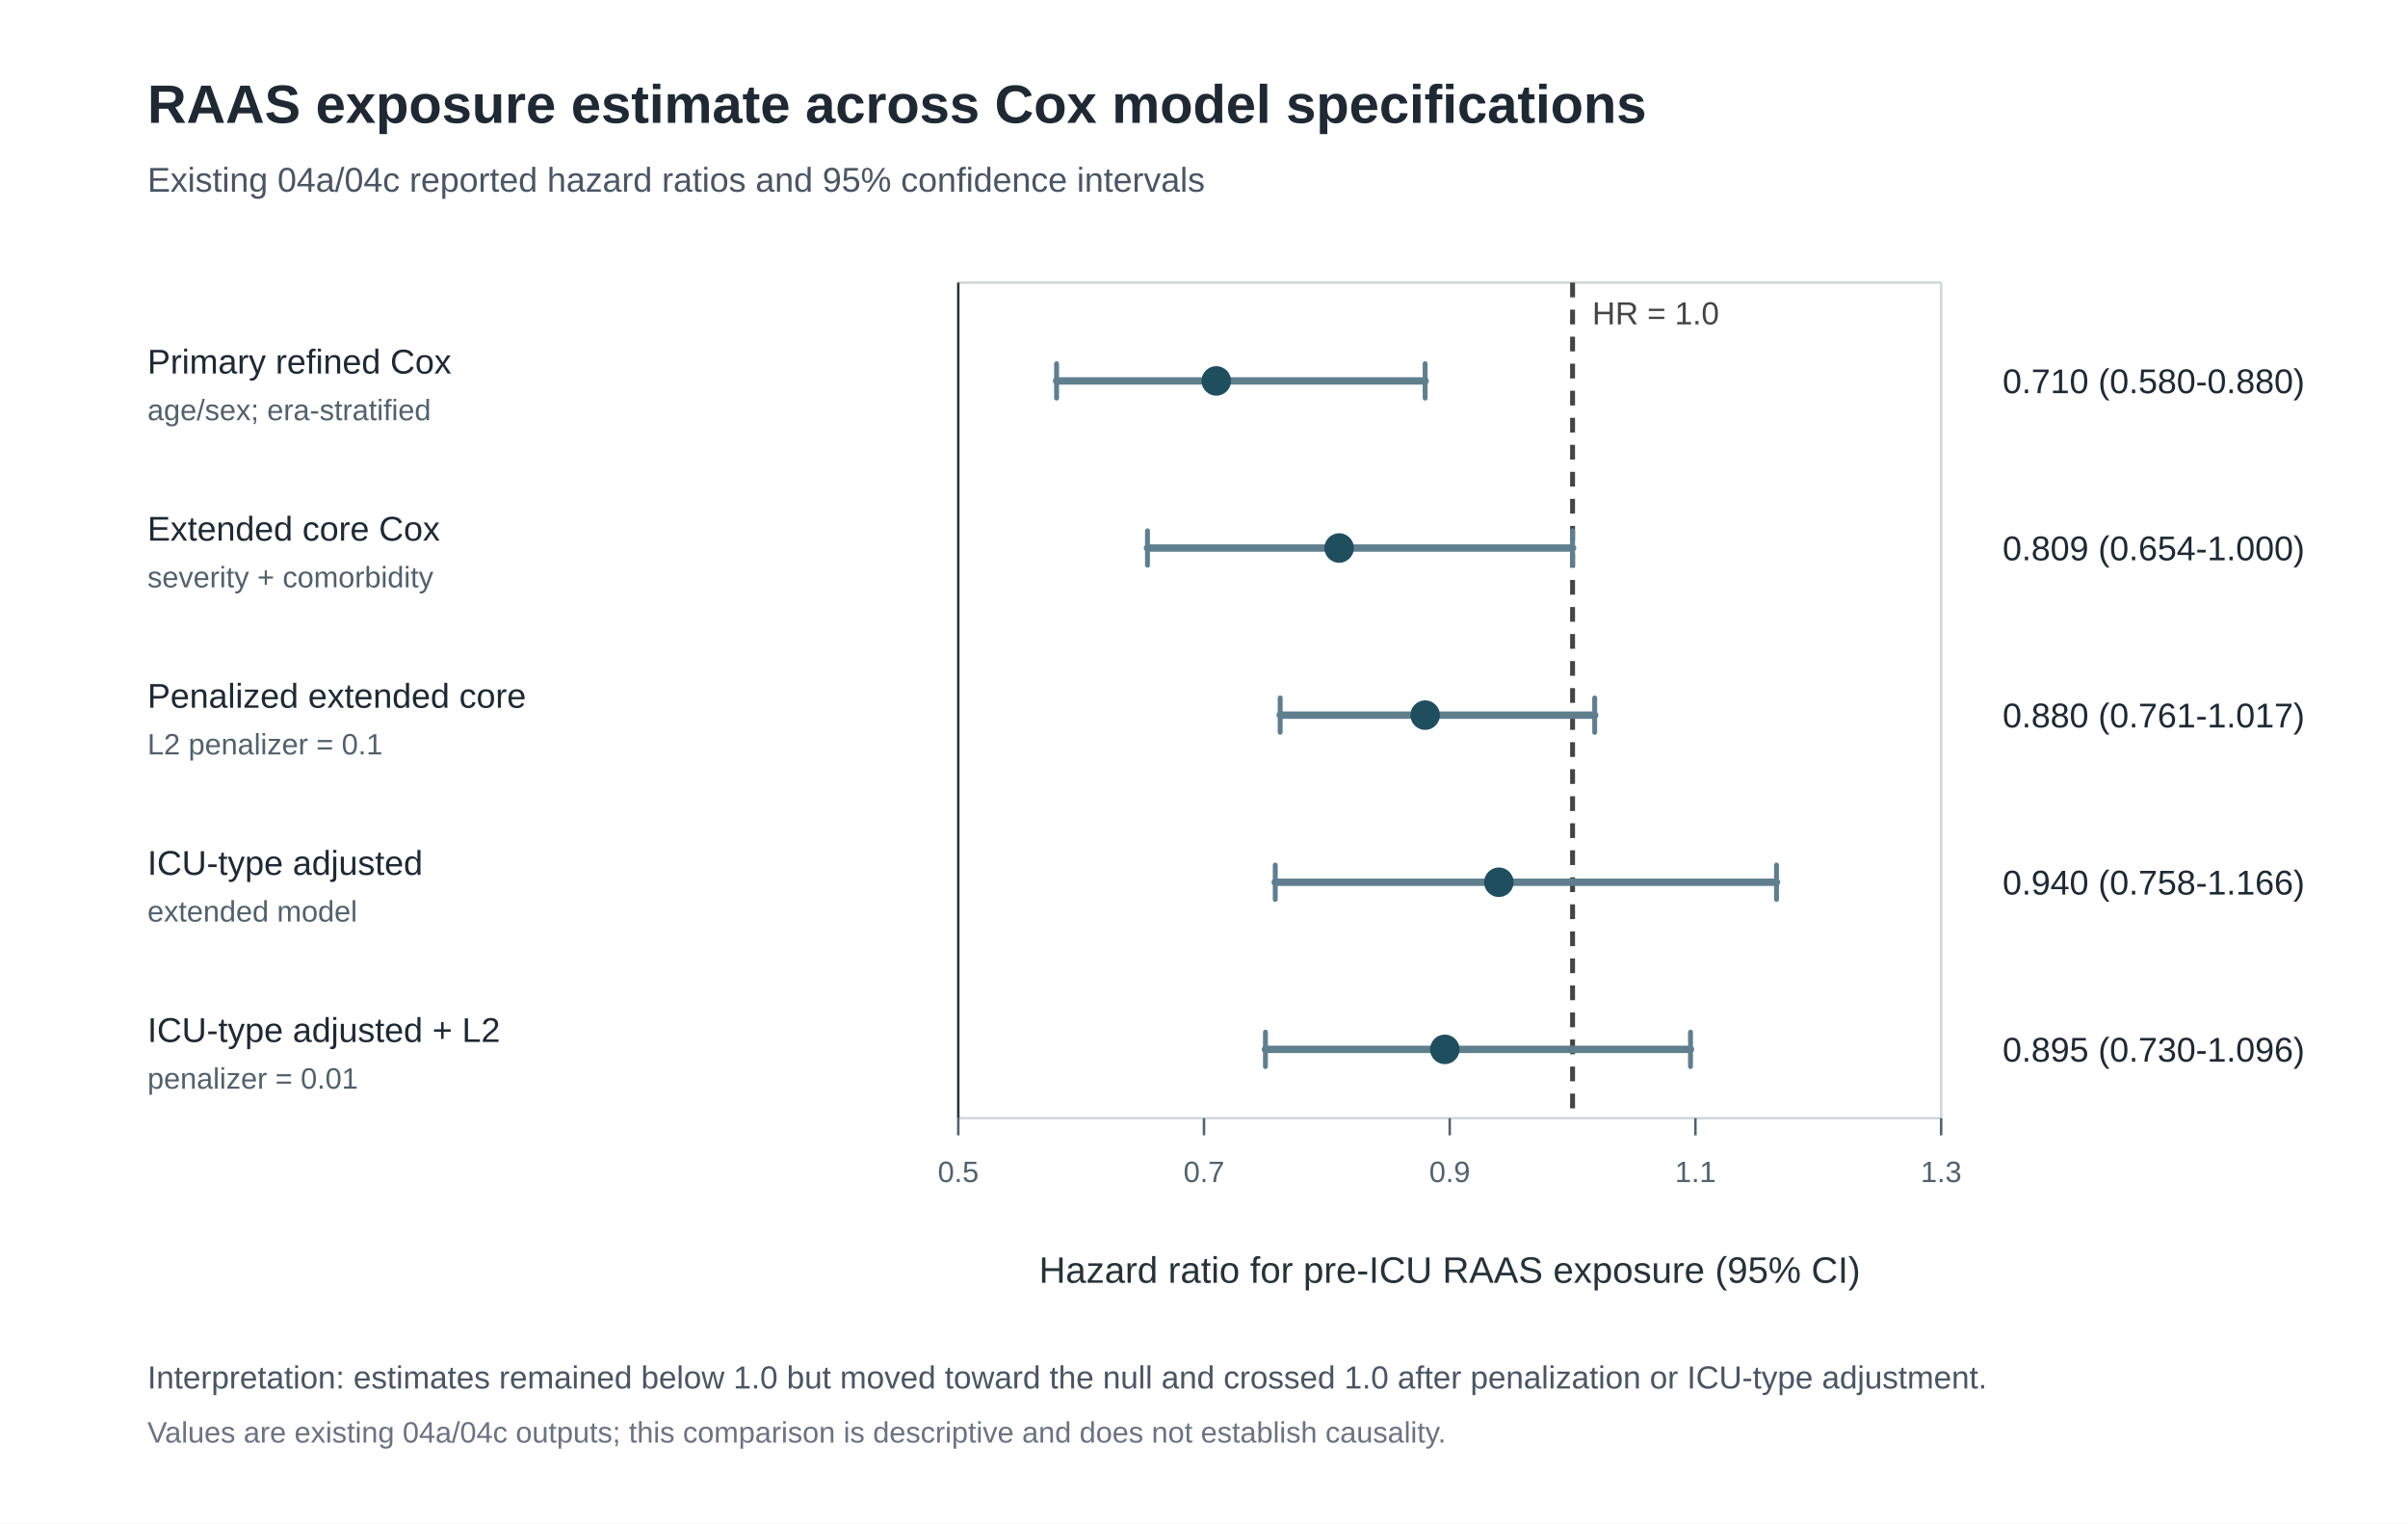
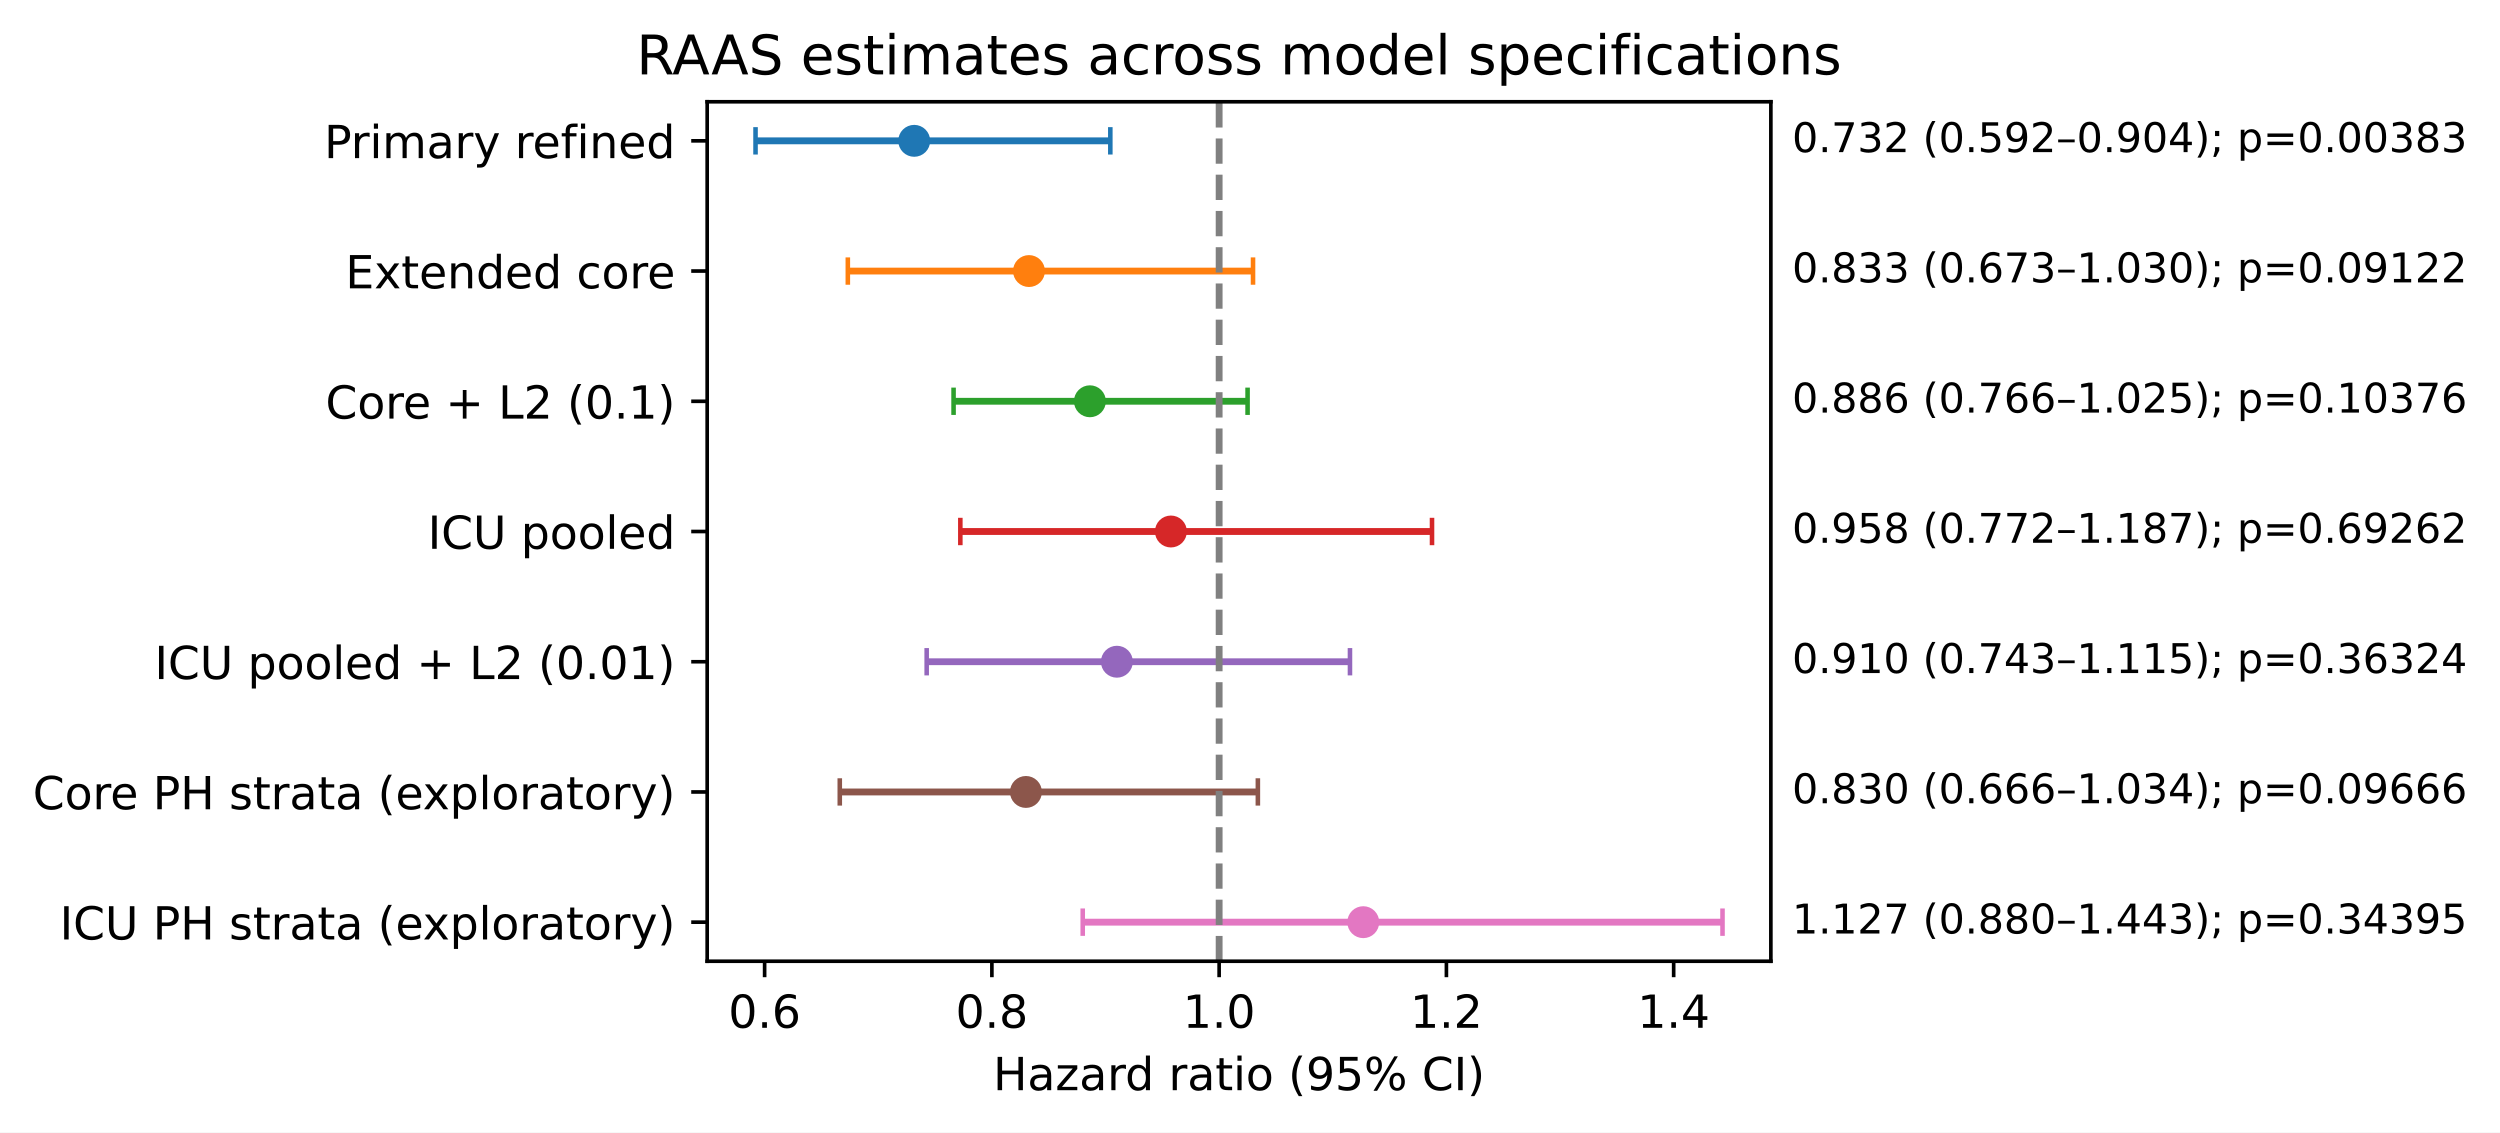
- <svg xmlns="http://www.w3.org/2000/svg" width="980" height="620" viewBox="0 0 980 620" role="img" aria-labelledby="title desc">
-   <rect width="980" height="620" fill="#ffffff" />
-   <text x="60" y="50" font-family="Arial, Helvetica, sans-serif" font-size="22" font-weight="700" fill="#1f2933">RAAS exposure estimate across Cox model specifications</text>
-   <text x="60" y="78" font-family="Arial, Helvetica, sans-serif" font-size="14" fill="#4b5563">Existing 04a/04c reported hazard ratios and 95% confidence intervals</text>
-   <line x1="390" y1="115" x2="790" y2="115" stroke="#cfd8dc" stroke-width="1" />
-   <line x1="390" y1="455" x2="790" y2="455" stroke="#cfd8dc" stroke-width="1" />
-   <line x1="390" y1="115" x2="390" y2="455" stroke="#263238" stroke-width="1" />
-   <line x1="790" y1="115" x2="790" y2="455" stroke="#cfd8dc" stroke-width="1" />
-   <g font-family="Arial, Helvetica, sans-serif" font-size="12" fill="#52616b">
-     <line x1="390" y1="455" x2="390" y2="462" stroke="#52616b" />
-     <text x="390" y="481" text-anchor="middle">0.5</text>
-     <line x1="490" y1="455" x2="490" y2="462" stroke="#52616b" />
-     <text x="490" y="481" text-anchor="middle">0.7</text>
-     <line x1="590" y1="455" x2="590" y2="462" stroke="#52616b" />
-     <text x="590" y="481" text-anchor="middle">0.9</text>
-     <line x1="690" y1="455" x2="690" y2="462" stroke="#52616b" />
-     <text x="690" y="481" text-anchor="middle">1.1</text>
-     <line x1="790" y1="455" x2="790" y2="462" stroke="#52616b" />
-     <text x="790" y="481" text-anchor="middle">1.3</text>
+ <svg xmlns="http://www.w3.org/2000/svg" xmlns:xlink="http://www.w3.org/1999/xlink" width="548.285pt" height="248.37pt" viewBox="0 0 548.285 248.37" version="1.1">
+   <defs>
+     <style type="text/css">*{stroke-linejoin: round; stroke-linecap: butt}</style>
+   </defs>
+   <g id="figure_1">
+     <g id="patch_1">
+       <path d="M 0 248.37 L 548.285 248.37 L 548.285 0 L 0 0 z " style="fill: #ffffff" />
+     </g>
+     <g id="axes_1">
+       <g id="patch_2">
+         <path d="M 155.095 210.814 L 388.375 210.814 L 388.375 22.318 L 155.095 22.318 z " style="fill: #ffffff" />
+       </g>
+       <g id="matplotlib.axis_1">
+         <g id="xtick_1">
+           <g id="line2d_1">
+             <defs>
+               <path id="mff339b9215" d="M 0 0 L 0 3.5 " style="stroke: #000000; stroke-width: 0.8" />
+             </defs>
+             <g>
+               <use xlink:href="#mff339b9215" x="167.691" y="210.814" style="stroke: #000000; stroke-width: 0.8" />
+             </g>
+           </g>
+           <g id="text_1">
+             <text style="font-size: 10px; font-family: 'DejaVu Sans', 'Bitstream Vera Sans', 'Computer Modern Sans Serif', 'Lucida Grande', 'Verdana', 'Geneva', 'Lucid', 'Arial', 'Helvetica', 'Avant Garde', sans-serif; text-anchor: middle" x="167.691" y="225.413" transform="rotate(-0 167.6913 225.4126)">0.6</text>
+           </g>
+         </g>
+         <g id="xtick_2">
+           <g id="line2d_2">
+             <g>
+               <use xlink:href="#mff339b9215" x="217.533" y="210.814" style="stroke: #000000; stroke-width: 0.8" />
+             </g>
+           </g>
+           <g id="text_2">
+             <text style="font-size: 10px; font-family: 'DejaVu Sans', 'Bitstream Vera Sans', 'Computer Modern Sans Serif', 'Lucida Grande', 'Verdana', 'Geneva', 'Lucid', 'Arial', 'Helvetica', 'Avant Garde', sans-serif; text-anchor: middle" x="217.533" y="225.413" transform="rotate(-0 217.533 225.4126)">0.8</text>
+           </g>
+         </g>
+         <g id="xtick_3">
+           <g id="line2d_3">
+             <g>
+               <use xlink:href="#mff339b9215" x="267.375" y="210.814" style="stroke: #000000; stroke-width: 0.8" />
+             </g>
+           </g>
+           <g id="text_3">
+             <text style="font-size: 10px; font-family: 'DejaVu Sans', 'Bitstream Vera Sans', 'Computer Modern Sans Serif', 'Lucida Grande', 'Verdana', 'Geneva', 'Lucid', 'Arial', 'Helvetica', 'Avant Garde', sans-serif; text-anchor: middle" x="267.375" y="225.413" transform="rotate(-0 267.3748 225.4126)">1.0</text>
+           </g>
+         </g>
+         <g id="xtick_4">
+           <g id="line2d_4">
+             <g>
+               <use xlink:href="#mff339b9215" x="317.217" y="210.814" style="stroke: #000000; stroke-width: 0.8" />
+             </g>
+           </g>
+           <g id="text_4">
+             <text style="font-size: 10px; font-family: 'DejaVu Sans', 'Bitstream Vera Sans', 'Computer Modern Sans Serif', 'Lucida Grande', 'Verdana', 'Geneva', 'Lucid', 'Arial', 'Helvetica', 'Avant Garde', sans-serif; text-anchor: middle" x="317.217" y="225.413" transform="rotate(-0 317.2166 225.4126)">1.2</text>
+           </g>
+         </g>
+         <g id="xtick_5">
+           <g id="line2d_5">
+             <g>
+               <use xlink:href="#mff339b9215" x="367.058" y="210.814" style="stroke: #000000; stroke-width: 0.8" />
+             </g>
+           </g>
+           <g id="text_5">
+             <text style="font-size: 10px; font-family: 'DejaVu Sans', 'Bitstream Vera Sans', 'Computer Modern Sans Serif', 'Lucida Grande', 'Verdana', 'Geneva', 'Lucid', 'Arial', 'Helvetica', 'Avant Garde', sans-serif; text-anchor: middle" x="367.058" y="225.413" transform="rotate(-0 367.0584 225.4126)">1.4</text>
+           </g>
+         </g>
+         <g id="text_6">
+           <text style="font-size: 10px; font-family: 'DejaVu Sans', 'Bitstream Vera Sans', 'Computer Modern Sans Serif', 'Lucida Grande', 'Verdana', 'Geneva', 'Lucid', 'Arial', 'Helvetica', 'Avant Garde', sans-serif; text-anchor: middle" x="271.735" y="239.091" transform="rotate(-0 271.7353 239.0907)">Hazard ratio (95% CI)</text>
+         </g>
+       </g>
+       <g id="matplotlib.axis_2">
+         <g id="ytick_1">
+           <g id="line2d_6">
+             <defs>
+               <path id="m77a8fab484" d="M 0 0 L -3.5 0 " style="stroke: #000000; stroke-width: 0.8" />
+             </defs>
+             <g>
+               <use xlink:href="#m77a8fab484" x="155.095" y="30.886" style="stroke: #000000; stroke-width: 0.8" />
+             </g>
+           </g>
+           <g id="text_7">
+             <text style="font-size: 10px; font-family: 'DejaVu Sans', 'Bitstream Vera Sans', 'Computer Modern Sans Serif', 'Lucida Grande', 'Verdana', 'Geneva', 'Lucid', 'Arial', 'Helvetica', 'Avant Garde', sans-serif; text-anchor: end" x="148.095" y="34.685" transform="rotate(-0 148.0953 34.68534)">Primary refined</text>
+           </g>
+         </g>
+         <g id="ytick_2">
+           <g id="line2d_7">
+             <g>
+               <use xlink:href="#m77a8fab484" x="155.095" y="59.446" style="stroke: #000000; stroke-width: 0.8" />
+             </g>
+           </g>
+           <g id="text_8">
+             <text style="font-size: 10px; font-family: 'DejaVu Sans', 'Bitstream Vera Sans', 'Computer Modern Sans Serif', 'Lucida Grande', 'Verdana', 'Geneva', 'Lucid', 'Arial', 'Helvetica', 'Avant Garde', sans-serif; text-anchor: end" x="148.095" y="63.245" transform="rotate(-0 148.0953 63.24534)">Extended core</text>
+           </g>
+         </g>
+         <g id="ytick_3">
+           <g id="line2d_8">
+             <g>
+               <use xlink:href="#m77a8fab484" x="155.095" y="88.006" style="stroke: #000000; stroke-width: 0.8" />
+             </g>
+           </g>
+           <g id="text_9">
+             <text style="font-size: 10px; font-family: 'DejaVu Sans', 'Bitstream Vera Sans', 'Computer Modern Sans Serif', 'Lucida Grande', 'Verdana', 'Geneva', 'Lucid', 'Arial', 'Helvetica', 'Avant Garde', sans-serif; text-anchor: end" x="148.095" y="91.805" transform="rotate(-0 148.0953 91.80534)">Core + L2 (0.1)</text>
+           </g>
+         </g>
+         <g id="ytick_4">
+           <g id="line2d_9">
+             <g>
+               <use xlink:href="#m77a8fab484" x="155.095" y="116.566" style="stroke: #000000; stroke-width: 0.8" />
+             </g>
+           </g>
+           <g id="text_10">
+             <text style="font-size: 10px; font-family: 'DejaVu Sans', 'Bitstream Vera Sans', 'Computer Modern Sans Serif', 'Lucida Grande', 'Verdana', 'Geneva', 'Lucid', 'Arial', 'Helvetica', 'Avant Garde', sans-serif; text-anchor: end" x="148.095" y="120.365" transform="rotate(-0 148.0953 120.3653)">ICU pooled</text>
+           </g>
+         </g>
+         <g id="ytick_5">
+           <g id="line2d_10">
+             <g>
+               <use xlink:href="#m77a8fab484" x="155.095" y="145.126" style="stroke: #000000; stroke-width: 0.8" />
+             </g>
+           </g>
+           <g id="text_11">
+             <text style="font-size: 10px; font-family: 'DejaVu Sans', 'Bitstream Vera Sans', 'Computer Modern Sans Serif', 'Lucida Grande', 'Verdana', 'Geneva', 'Lucid', 'Arial', 'Helvetica', 'Avant Garde', sans-serif; text-anchor: end" x="148.095" y="148.925" transform="rotate(-0 148.0953 148.9253)">ICU pooled + L2 (0.01)</text>
+           </g>
+         </g>
+         <g id="ytick_6">
+           <g id="line2d_11">
+             <g>
+               <use xlink:href="#m77a8fab484" x="155.095" y="173.686" style="stroke: #000000; stroke-width: 0.8" />
+             </g>
+           </g>
+           <g id="text_12">
+             <text style="font-size: 10px; font-family: 'DejaVu Sans', 'Bitstream Vera Sans', 'Computer Modern Sans Serif', 'Lucida Grande', 'Verdana', 'Geneva', 'Lucid', 'Arial', 'Helvetica', 'Avant Garde', sans-serif; text-anchor: end" x="148.095" y="177.485" transform="rotate(-0 148.0953 177.4853)">Core PH strata (exploratory)</text>
+           </g>
+         </g>
+         <g id="ytick_7">
+           <g id="line2d_12">
+             <g>
+               <use xlink:href="#m77a8fab484" x="155.095" y="202.246" style="stroke: #000000; stroke-width: 0.8" />
+             </g>
+           </g>
+           <g id="text_13">
+             <text style="font-size: 10px; font-family: 'DejaVu Sans', 'Bitstream Vera Sans', 'Computer Modern Sans Serif', 'Lucida Grande', 'Verdana', 'Geneva', 'Lucid', 'Arial', 'Helvetica', 'Avant Garde', sans-serif; text-anchor: end" x="148.095" y="206.045" transform="rotate(-0 148.0953 206.0453)">ICU PH strata (exploratory)</text>
+           </g>
+         </g>
+       </g>
+       <g id="LineCollection_1">
+         <path d="M 165.699 30.886 L 243.508 30.886 " clip-path="url(#pabae10892a)" style="fill: none; stroke: #1f77b4; stroke-width: 1.5" />
+       </g>
+       <g id="line2d_13">
+         <defs>
+           <path id="ma73b18ee1c" d="M 0 3 L 0 -3 " style="stroke: #1f77b4" />
+         </defs>
+         <g clip-path="url(#pabae10892a)">
+           <use xlink:href="#ma73b18ee1c" x="165.699" y="30.886" style="fill: #1f77b4; stroke: #1f77b4" />
+         </g>
+       </g>
+       <g id="line2d_14">
+         <g clip-path="url(#pabae10892a)">
+           <use xlink:href="#ma73b18ee1c" x="243.508" y="30.886" style="fill: #1f77b4; stroke: #1f77b4" />
+         </g>
+       </g>
+       <g id="LineCollection_2">
+         <path d="M 185.941 59.446 L 274.806 59.446 " clip-path="url(#pabae10892a)" style="fill: none; stroke: #ff7f0e; stroke-width: 1.5" />
+       </g>
+       <g id="line2d_15">
+         <defs>
+           <path id="m8ee07e977f" d="M 0 3 L 0 -3 " style="stroke: #ff7f0e" />
+         </defs>
+         <g clip-path="url(#pabae10892a)">
+           <use xlink:href="#m8ee07e977f" x="185.941" y="59.446" style="fill: #ff7f0e; stroke: #ff7f0e" />
+         </g>
+       </g>
+       <g id="line2d_16">
+         <g clip-path="url(#pabae10892a)">
+           <use xlink:href="#m8ee07e977f" x="274.806" y="59.446" style="fill: #ff7f0e; stroke: #ff7f0e" />
+         </g>
+       </g>
+       <g id="LineCollection_3">
+         <path d="M 209.132 88.006 L 273.612 88.006 " clip-path="url(#pabae10892a)" style="fill: none; stroke: #2ca02c; stroke-width: 1.5" />
+       </g>
+       <g id="line2d_17">
+         <defs>
+           <path id="m9916248870" d="M 0 3 L 0 -3 " style="stroke: #2ca02c" />
+         </defs>
+         <g clip-path="url(#pabae10892a)">
+           <use xlink:href="#m9916248870" x="209.132" y="88.006" style="fill: #2ca02c; stroke: #2ca02c" />
+         </g>
+       </g>
+       <g id="line2d_18">
+         <g clip-path="url(#pabae10892a)">
+           <use xlink:href="#m9916248870" x="273.612" y="88.006" style="fill: #2ca02c; stroke: #2ca02c" />
+         </g>
+       </g>
+       <g id="LineCollection_4">
+         <path d="M 210.614 116.566 L 314.059 116.566 " clip-path="url(#pabae10892a)" style="fill: none; stroke: #d62728; stroke-width: 1.5" />
+       </g>
+       <g id="line2d_19">
+         <defs>
+           <path id="m11620f5d16" d="M 0 3 L 0 -3 " style="stroke: #d62728" />
+         </defs>
+         <g clip-path="url(#pabae10892a)">
+           <use xlink:href="#m11620f5d16" x="210.614" y="116.566" style="fill: #d62728; stroke: #d62728" />
+         </g>
+       </g>
+       <g id="line2d_20">
+         <g clip-path="url(#pabae10892a)">
+           <use xlink:href="#m11620f5d16" x="314.059" y="116.566" style="fill: #d62728; stroke: #d62728" />
+         </g>
+       </g>
+       <g id="LineCollection_5">
+         <path d="M 203.234 145.126 L 296.067 145.126 " clip-path="url(#pabae10892a)" style="fill: none; stroke: #9467bd; stroke-width: 1.5" />
+       </g>
+       <g id="line2d_21">
+         <defs>
+           <path id="mccb4e60cf9" d="M 0 3 L 0 -3 " style="stroke: #9467bd" />
+         </defs>
+         <g clip-path="url(#pabae10892a)">
+           <use xlink:href="#mccb4e60cf9" x="203.234" y="145.126" style="fill: #9467bd; stroke: #9467bd" />
+         </g>
+       </g>
+       <g id="line2d_22">
+         <g clip-path="url(#pabae10892a)">
+           <use xlink:href="#mccb4e60cf9" x="296.067" y="145.126" style="fill: #9467bd; stroke: #9467bd" />
+         </g>
+       </g>
+       <g id="LineCollection_6">
+         <path d="M 184.175 173.686 L 275.867 173.686 " clip-path="url(#pabae10892a)" style="fill: none; stroke: #8c564b; stroke-width: 1.5" />
+       </g>
+       <g id="line2d_23">
+         <defs>
+           <path id="m8331c7f5d6" d="M 0 3 L 0 -3 " style="stroke: #8c564b" />
+         </defs>
+         <g clip-path="url(#pabae10892a)">
+           <use xlink:href="#m8331c7f5d6" x="184.175" y="173.686" style="fill: #8c564b; stroke: #8c564b" />
+         </g>
+       </g>
+       <g id="line2d_24">
+         <g clip-path="url(#pabae10892a)">
+           <use xlink:href="#m8331c7f5d6" x="275.867" y="173.686" style="fill: #8c564b; stroke: #8c564b" />
+         </g>
+       </g>
+       <g id="LineCollection_7">
+         <path d="M 237.457 202.246 L 377.772 202.246 " clip-path="url(#pabae10892a)" style="fill: none; stroke: #e377c2; stroke-width: 1.5" />
+       </g>
+       <g id="line2d_25">
+         <defs>
+           <path id="mda7e567ee9" d="M 0 3 L 0 -3 " style="stroke: #e377c2" />
+         </defs>
+         <g clip-path="url(#pabae10892a)">
+           <use xlink:href="#mda7e567ee9" x="237.457" y="202.246" style="fill: #e377c2; stroke: #e377c2" />
+         </g>
+       </g>
+       <g id="line2d_26">
+         <g clip-path="url(#pabae10892a)">
+           <use xlink:href="#mda7e567ee9" x="377.772" y="202.246" style="fill: #e377c2; stroke: #e377c2" />
+         </g>
+       </g>
+       <g id="line2d_27">
+         <path d="M 267.375 210.814 L 267.375 22.318 " clip-path="url(#pabae10892a)" style="fill: none; stroke-dasharray: 5.55,2.4; stroke-dashoffset: 0; stroke: #808080; stroke-width: 1.5" />
+       </g>
+       <g id="line2d_28">
+         <defs>
+           <path id="mc9e07c98be" d="M 0 3 C 0.796 3 1.559 2.684 2.121 2.121 C 2.684 1.559 3 0.796 3 0 C 3 -0.796 2.684 -1.559 2.121 -2.121 C 1.559 -2.684 0.796 -3 0 -3 C -0.796 -3 -1.559 -2.684 -2.121 -2.121 C -2.684 -1.559 -3 -0.796 -3 0 C -3 0.796 -2.684 1.559 -2.121 2.121 C -1.559 2.684 -0.796 3 0 3 z " style="stroke: #1f77b4" />
+         </defs>
+         <g clip-path="url(#pabae10892a)">
+           <use xlink:href="#mc9e07c98be" x="200.499" y="30.886" style="fill: #1f77b4; stroke: #1f77b4" />
+         </g>
+       </g>
+       <g id="line2d_29">
+         <defs>
+           <path id="mf98c9c4437" d="M 0 3 C 0.796 3 1.559 2.684 2.121 2.121 C 2.684 1.559 3 0.796 3 0 C 3 -0.796 2.684 -1.559 2.121 -2.121 C 1.559 -2.684 0.796 -3 0 -3 C -0.796 -3 -1.559 -2.684 -2.121 -2.121 C -2.684 -1.559 -3 -0.796 -3 0 C -3 0.796 -2.684 1.559 -2.121 2.121 C -1.559 2.684 -0.796 3 0 3 z " style="stroke: #ff7f0e" />
+         </defs>
+         <g clip-path="url(#pabae10892a)">
+           <use xlink:href="#mf98c9c4437" x="225.67" y="59.446" style="fill: #ff7f0e; stroke: #ff7f0e" />
+         </g>
+       </g>
+       <g id="line2d_30">
+         <defs>
+           <path id="m07b48354e7" d="M 0 3 C 0.796 3 1.559 2.684 2.121 2.121 C 2.684 1.559 3 0.796 3 0 C 3 -0.796 2.684 -1.559 2.121 -2.121 C 1.559 -2.684 0.796 -3 0 -3 C -0.796 -3 -1.559 -2.684 -2.121 -2.121 C -2.684 -1.559 -3 -0.796 -3 0 C -3 0.796 -2.684 1.559 -2.121 2.121 C -1.559 2.684 -0.796 3 0 3 z " style="stroke: #2ca02c" />
+         </defs>
+         <g clip-path="url(#pabae10892a)">
+           <use xlink:href="#m07b48354e7" x="239.031" y="88.006" style="fill: #2ca02c; stroke: #2ca02c" />
+         </g>
+       </g>
+       <g id="line2d_31">
+         <defs>
+           <path id="m7effaab809" d="M 0 3 C 0.796 3 1.559 2.684 2.121 2.121 C 2.684 1.559 3 0.796 3 0 C 3 -0.796 2.684 -1.559 2.121 -2.121 C 1.559 -2.684 0.796 -3 0 -3 C -0.796 -3 -1.559 -2.684 -2.121 -2.121 C -2.684 -1.559 -3 -0.796 -3 0 C -3 0.796 -2.684 1.559 -2.121 2.121 C -1.559 2.684 -0.796 3 0 3 z " style="stroke: #d62728" />
+         </defs>
+         <g clip-path="url(#pabae10892a)">
+           <use xlink:href="#m7effaab809" x="256.795" y="116.566" style="fill: #d62728; stroke: #d62728" />
+         </g>
+       </g>
+       <g id="line2d_32">
+         <defs>
+           <path id="mb6f900c507" d="M 0 3 C 0.796 3 1.559 2.684 2.121 2.121 C 2.684 1.559 3 0.796 3 0 C 3 -0.796 2.684 -1.559 2.121 -2.121 C 1.559 -2.684 0.796 -3 0 -3 C -0.796 -3 -1.559 -2.684 -2.121 -2.121 C -2.684 -1.559 -3 -0.796 -3 0 C -3 0.796 -2.684 1.559 -2.121 2.121 C -1.559 2.684 -0.796 3 0 3 z " style="stroke: #9467bd" />
+         </defs>
+         <g clip-path="url(#pabae10892a)">
+           <use xlink:href="#mb6f900c507" x="244.95" y="145.126" style="fill: #9467bd; stroke: #9467bd" />
+         </g>
+       </g>
+       <g id="line2d_33">
+         <defs>
+           <path id="m41df7e5106" d="M 0 3 C 0.796 3 1.559 2.684 2.121 2.121 C 2.684 1.559 3 0.796 3 0 C 3 -0.796 2.684 -1.559 2.121 -2.121 C 1.559 -2.684 0.796 -3 0 -3 C -0.796 -3 -1.559 -2.684 -2.121 -2.121 C -2.684 -1.559 -3 -0.796 -3 0 C -3 0.796 -2.684 1.559 -2.121 2.121 C -1.559 2.684 -0.796 3 0 3 z " style="stroke: #8c564b" />
+         </defs>
+         <g clip-path="url(#pabae10892a)">
+           <use xlink:href="#m41df7e5106" x="225.001" y="173.686" style="fill: #8c564b; stroke: #8c564b" />
+         </g>
+       </g>
+       <g id="line2d_34">
+         <defs>
+           <path id="m63058977fb" d="M 0 3 C 0.796 3 1.559 2.684 2.121 2.121 C 2.684 1.559 3 0.796 3 0 C 3 -0.796 2.684 -1.559 2.121 -2.121 C 1.559 -2.684 0.796 -3 0 -3 C -0.796 -3 -1.559 -2.684 -2.121 -2.121 C -2.684 -1.559 -3 -0.796 -3 0 C -3 0.796 -2.684 1.559 -2.121 2.121 C -1.559 2.684 -0.796 3 0 3 z " style="stroke: #e377c2" />
+         </defs>
+         <g clip-path="url(#pabae10892a)">
+           <use xlink:href="#m63058977fb" x="298.983" y="202.246" style="fill: #e377c2; stroke: #e377c2" />
+         </g>
+       </g>
+       <g id="patch_3">
+         <path d="M 155.095 210.814 L 155.095 22.318 " style="fill: none; stroke: #000000; stroke-width: 0.8; stroke-linejoin: miter; stroke-linecap: square" />
+       </g>
+       <g id="patch_4">
+         <path d="M 388.375 210.814 L 388.375 22.318 " style="fill: none; stroke: #000000; stroke-width: 0.8; stroke-linejoin: miter; stroke-linecap: square" />
+       </g>
+       <g id="patch_5">
+         <path d="M 155.095 210.814 L 388.375 210.814 " style="fill: none; stroke: #000000; stroke-width: 0.8; stroke-linejoin: miter; stroke-linecap: square" />
+       </g>
+       <g id="patch_6">
+         <path d="M 155.095 22.318 L 388.375 22.318 " style="fill: none; stroke: #000000; stroke-width: 0.8; stroke-linejoin: miter; stroke-linecap: square" />
+       </g>
+       <g id="text_14">
+         <text style="font-size: 9px; font-family: 'DejaVu Sans', 'Bitstream Vera Sans', 'Computer Modern Sans Serif', 'Lucida Grande', 'Verdana', 'Geneva', 'Lucid', 'Arial', 'Helvetica', 'Avant Garde', sans-serif; text-anchor: start" x="393.041" y="33.37" transform="rotate(-0 393.0409 33.36956)">0.732 (0.592–0.904); p=0.00383</text>
+       </g>
+       <g id="text_15">
+         <text style="font-size: 9px; font-family: 'DejaVu Sans', 'Bitstream Vera Sans', 'Computer Modern Sans Serif', 'Lucida Grande', 'Verdana', 'Geneva', 'Lucid', 'Arial', 'Helvetica', 'Avant Garde', sans-serif; text-anchor: start" x="393.041" y="61.93" transform="rotate(-0 393.0409 61.92956)">0.833 (0.673–1.030); p=0.09122</text>
+       </g>
+       <g id="text_16">
+         <text style="font-size: 9px; font-family: 'DejaVu Sans', 'Bitstream Vera Sans', 'Computer Modern Sans Serif', 'Lucida Grande', 'Verdana', 'Geneva', 'Lucid', 'Arial', 'Helvetica', 'Avant Garde', sans-serif; text-anchor: start" x="393.041" y="90.49" transform="rotate(-0 393.0409 90.48956)">0.886 (0.766–1.025); p=0.10376</text>
+       </g>
+       <g id="text_17">
+         <text style="font-size: 9px; font-family: 'DejaVu Sans', 'Bitstream Vera Sans', 'Computer Modern Sans Serif', 'Lucida Grande', 'Verdana', 'Geneva', 'Lucid', 'Arial', 'Helvetica', 'Avant Garde', sans-serif; text-anchor: start" x="393.041" y="119.05" transform="rotate(-0 393.0409 119.0496)">0.958 (0.772–1.187); p=0.69262</text>
+       </g>
+       <g id="text_18">
+         <text style="font-size: 9px; font-family: 'DejaVu Sans', 'Bitstream Vera Sans', 'Computer Modern Sans Serif', 'Lucida Grande', 'Verdana', 'Geneva', 'Lucid', 'Arial', 'Helvetica', 'Avant Garde', sans-serif; text-anchor: start" x="393.041" y="147.61" transform="rotate(-0 393.0409 147.6096)">0.910 (0.743–1.115); p=0.36324</text>
+       </g>
+       <g id="text_19">
+         <text style="font-size: 9px; font-family: 'DejaVu Sans', 'Bitstream Vera Sans', 'Computer Modern Sans Serif', 'Lucida Grande', 'Verdana', 'Geneva', 'Lucid', 'Arial', 'Helvetica', 'Avant Garde', sans-serif; text-anchor: start" x="393.041" y="176.17" transform="rotate(-0 393.0409 176.1696)">0.830 (0.666–1.034); p=0.09666</text>
+       </g>
+       <g id="text_20">
+         <text style="font-size: 9px; font-family: 'DejaVu Sans', 'Bitstream Vera Sans', 'Computer Modern Sans Serif', 'Lucida Grande', 'Verdana', 'Geneva', 'Lucid', 'Arial', 'Helvetica', 'Avant Garde', sans-serif; text-anchor: start" x="393.041" y="204.73" transform="rotate(-0 393.0409 204.7296)">1.127 (0.880–1.443); p=0.34395</text>
+       </g>
+       <g id="text_21">
+         <text style="font-size: 12px; font-family: 'DejaVu Sans', 'Bitstream Vera Sans', 'Computer Modern Sans Serif', 'Lucida Grande', 'Verdana', 'Geneva', 'Lucid', 'Arial', 'Helvetica', 'Avant Garde', sans-serif; text-anchor: middle" x="271.735" y="16.318" transform="rotate(-0 271.7353 16.31812)">RAAS estimates across model specifications</text>
+       </g>
+     </g>
  </g>
-   <line x1="640" y1="115" x2="640" y2="455" stroke="#444444" stroke-width="2" stroke-dasharray="6 5" />
-   <text x="648" y="132" font-family="Arial, Helvetica, sans-serif" font-size="13" fill="#444444">HR = 1.0</text>
-   <g font-family="Arial, Helvetica, sans-serif" font-size="14" fill="#1f2933" stroke-linecap="round">
-     <text x="60" y="152">Primary refined Cox</text>
-     <text x="60" y="171" fill="#52616b" font-size="12">age/sex; era-stratified</text>
-     <line x1="430" y1="155" x2="580" y2="155" stroke="#5f7f8f" stroke-width="3" />
-     <line x1="430" y1="148" x2="430" y2="162" stroke="#5f7f8f" stroke-width="2" />
-     <line x1="580" y1="148" x2="580" y2="162" stroke="#5f7f8f" stroke-width="2" />
-     <circle cx="495" cy="155" r="6" fill="#1f4e5f" />
-     <text x="815" y="160">0.710 (0.580-0.880)</text>
-     <text x="60" y="220">Extended core Cox</text>
-     <text x="60" y="239" fill="#52616b" font-size="12">severity + comorbidity</text>
-     <line x1="467" y1="223" x2="640" y2="223" stroke="#5f7f8f" stroke-width="3" />
-     <line x1="467" y1="216" x2="467" y2="230" stroke="#5f7f8f" stroke-width="2" />
-     <line x1="640" y1="216" x2="640" y2="230" stroke="#5f7f8f" stroke-width="2" />
-     <circle cx="545" cy="223" r="6" fill="#1f4e5f" />
-     <text x="815" y="228">0.809 (0.654-1.000)</text>
-     <text x="60" y="288">Penalized extended core</text>
-     <text x="60" y="307" fill="#52616b" font-size="12">L2 penalizer = 0.1</text>
-     <line x1="521" y1="291" x2="649" y2="291" stroke="#5f7f8f" stroke-width="3" />
-     <line x1="521" y1="284" x2="521" y2="298" stroke="#5f7f8f" stroke-width="2" />
-     <line x1="649" y1="284" x2="649" y2="298" stroke="#5f7f8f" stroke-width="2" />
-     <circle cx="580" cy="291" r="6" fill="#1f4e5f" />
-     <text x="815" y="296">0.880 (0.761-1.017)</text>
-     <text x="60" y="356">ICU-type adjusted</text>
-     <text x="60" y="375" fill="#52616b" font-size="12">extended model</text>
-     <line x1="519" y1="359" x2="723" y2="359" stroke="#5f7f8f" stroke-width="3" />
-     <line x1="519" y1="352" x2="519" y2="366" stroke="#5f7f8f" stroke-width="2" />
-     <line x1="723" y1="352" x2="723" y2="366" stroke="#5f7f8f" stroke-width="2" />
-     <circle cx="610" cy="359" r="6" fill="#1f4e5f" />
-     <text x="815" y="364">0.940 (0.758-1.166)</text>
-     <text x="60" y="424">ICU-type adjusted + L2</text>
-     <text x="60" y="443" fill="#52616b" font-size="12">penalizer = 0.01</text>
-     <line x1="515" y1="427" x2="688" y2="427" stroke="#5f7f8f" stroke-width="3" />
-     <line x1="515" y1="420" x2="515" y2="434" stroke="#5f7f8f" stroke-width="2" />
-     <line x1="688" y1="420" x2="688" y2="434" stroke="#5f7f8f" stroke-width="2" />
-     <circle cx="588" cy="427" r="6" fill="#1f4e5f" />
-     <text x="815" y="432">0.895 (0.730-1.096)</text>
-   </g>
-   <text x="590" y="522" text-anchor="middle" font-family="Arial, Helvetica, sans-serif" font-size="15" fill="#263238">Hazard ratio for pre-ICU RAAS exposure (95% CI)</text>
-   <text x="60" y="565" font-family="Arial, Helvetica, sans-serif" font-size="13" fill="#4b5563">Interpretation: estimates remained below 1.0 but moved toward the null and crossed 1.0 after penalization or ICU-type adjustment.</text>
-   <text x="60" y="587" font-family="Arial, Helvetica, sans-serif" font-size="12" fill="#6b7280">Values are existing 04a/04c outputs; this comparison is descriptive and does not establish causality.</text>
+   <defs>
+     <clipPath id="pabae10892a">
+       <rect x="155.095" y="22.318" width="233.28" height="188.496" />
+     </clipPath>
+   </defs>
</svg>
